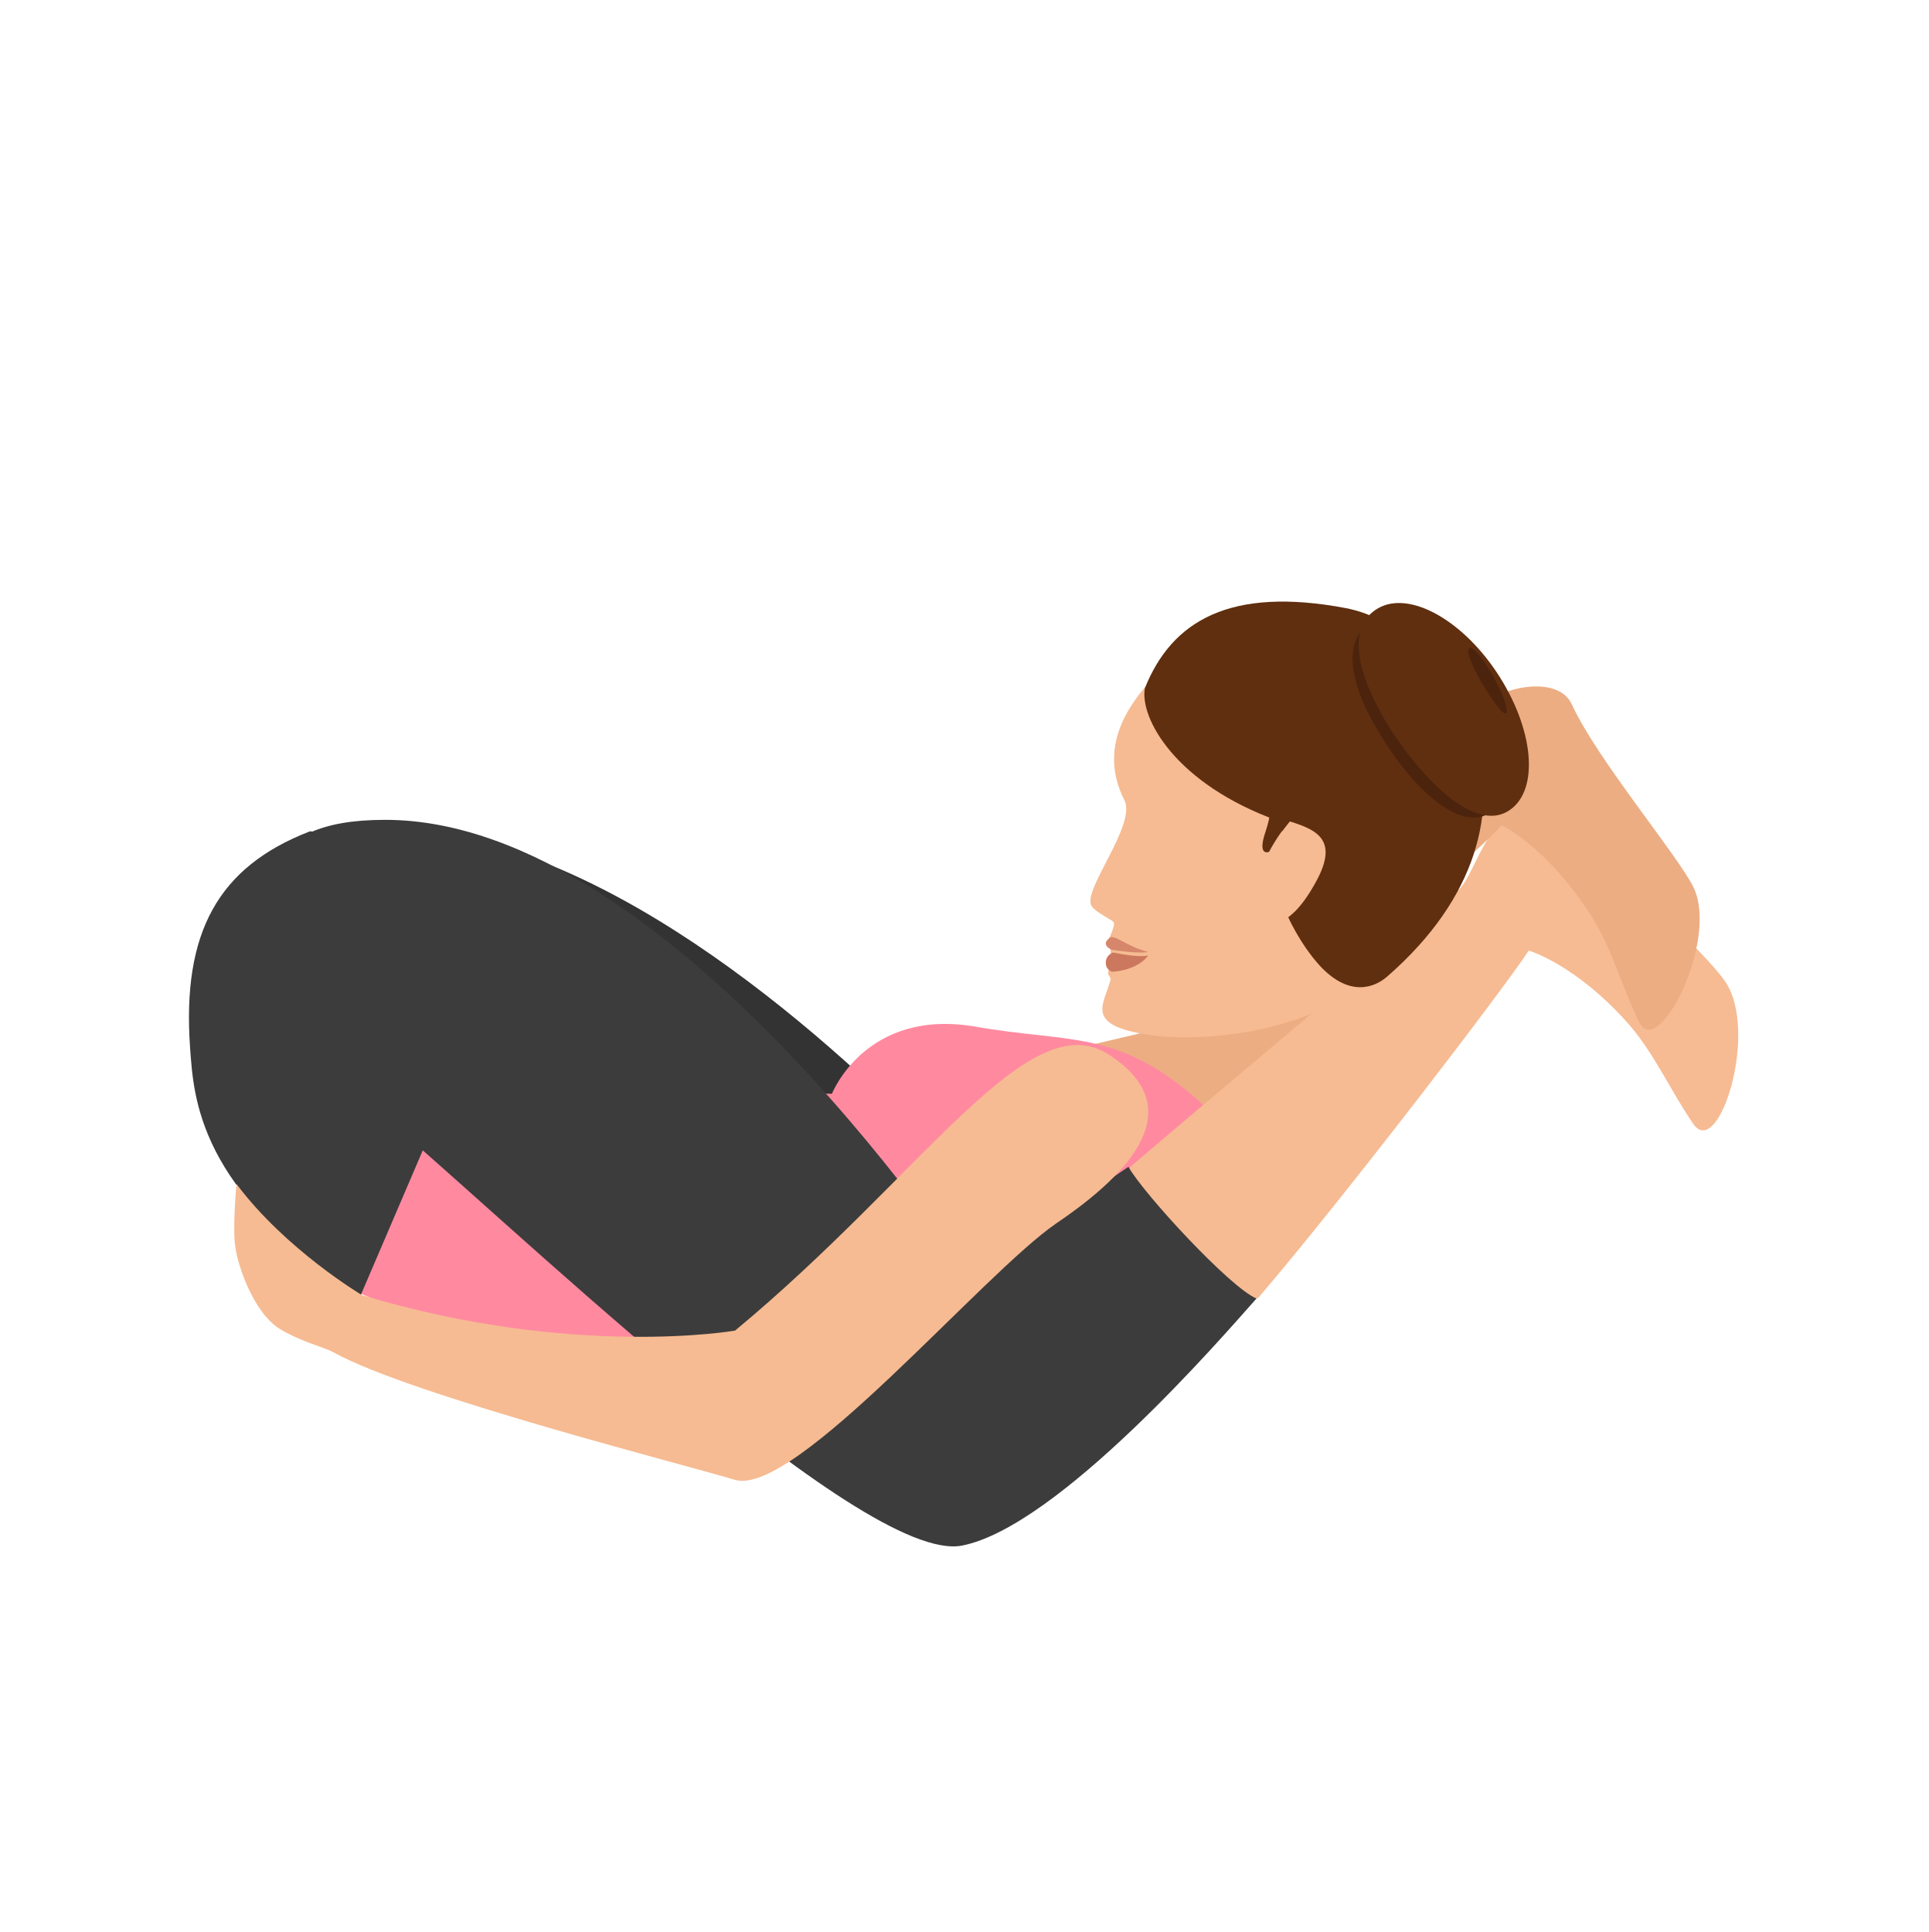
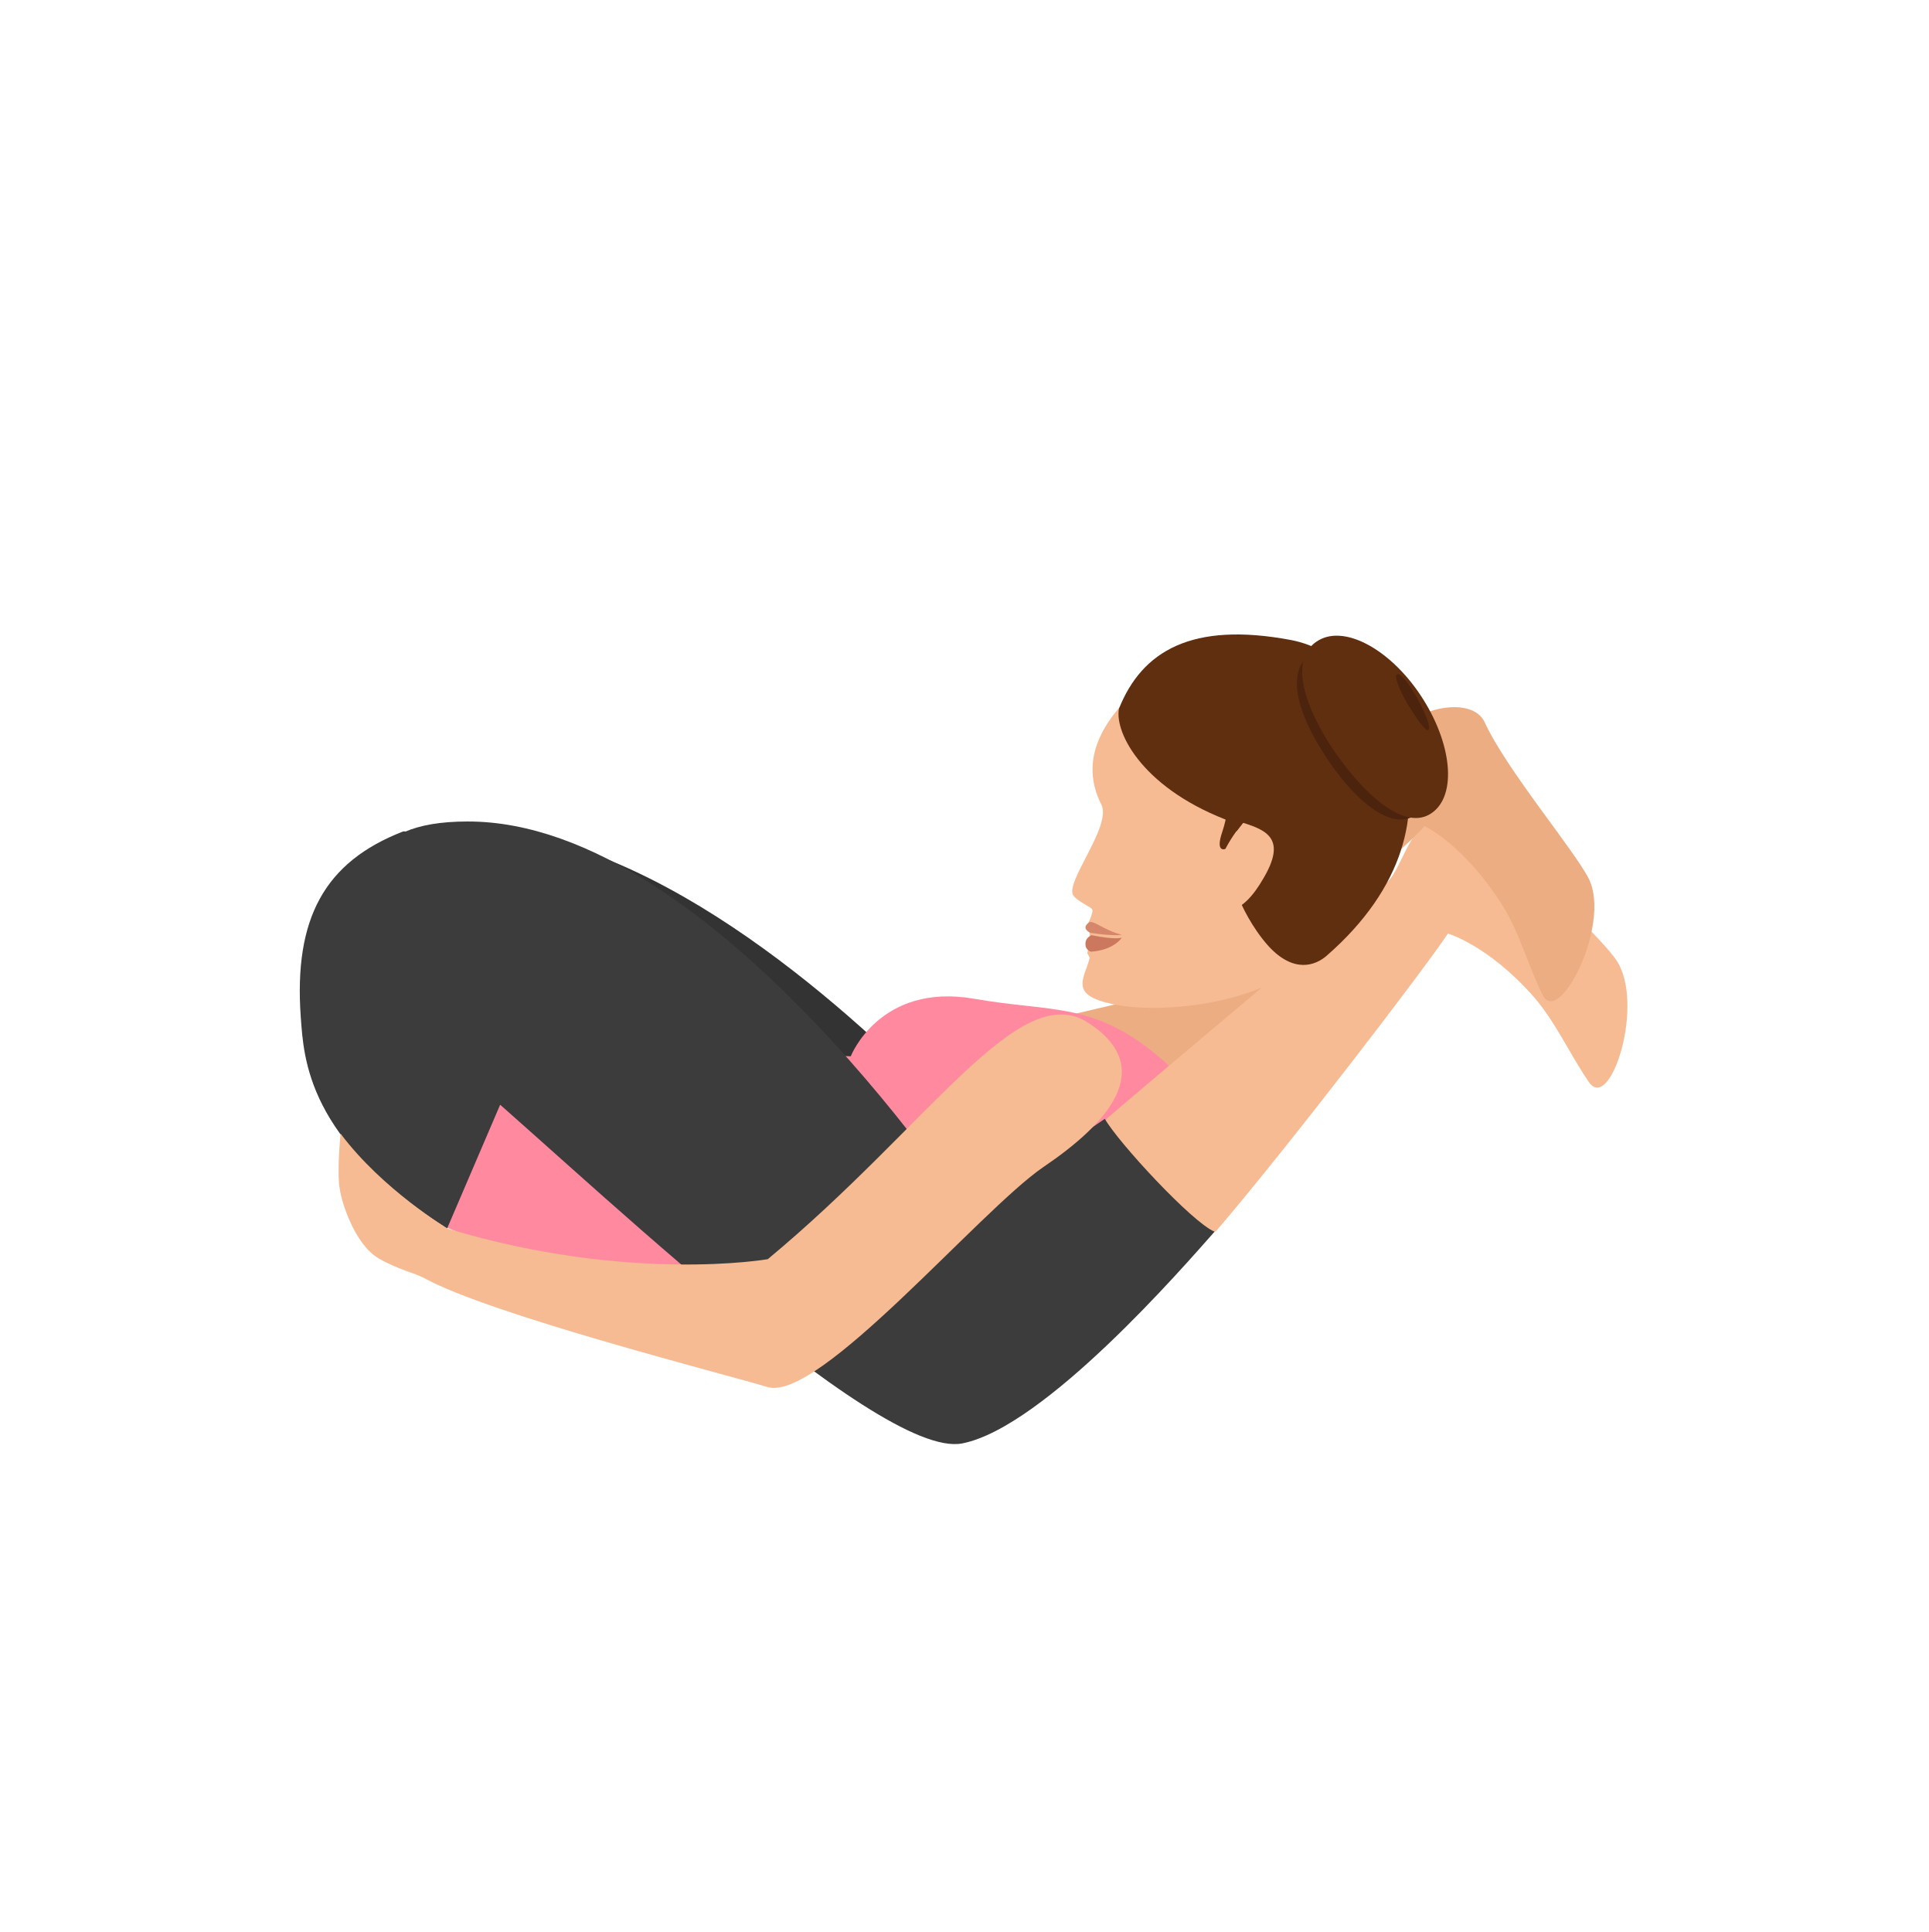
<svg xmlns="http://www.w3.org/2000/svg" width="500" height="501" viewBox="0 0 500 501" fill="none">
-   <path d="M298.248 267.349C298.248 267.349 302.981 252.828 317.889 240.002L342.736 261.299C331.378 274.609 317.416 293.002 317.416 293.002C295.408 272.673 288.782 273.641 280.736 271.463L298.248 267.349Z" fill="#ECAD83" />
-   <path d="M100.191 215.002C153.675 215.002 212.107 266.315 242.736 297.802V382.002C202.682 364.042 131.998 306.899 102.782 286.607C102.782 286.84 34.69 215.002 100.191 215.002Z" fill="#333333" />
-   <path d="M253.015 266.235C277.092 270.47 289.603 266.941 310.139 284.822C312.736 286.939 315.568 290.939 317.221 294.938C319.817 301.291 322.414 309.29 319.345 317.995C316.04 327.876 309.903 343.404 299.989 349.757C288.186 357.05 266.706 371.637 227.285 367.167C156.234 359.168 124.603 348.345 92.736 335.17L116.813 246.002C161.663 267.176 186.212 283.175 215.719 283.645C215.719 283.645 224.453 261.295 253.015 266.235Z" fill="#FF8AA0" />
-   <path d="M447.313 254.473C441.919 246.507 417.763 225.42 409.086 212.3C404.396 205.271 390.325 210.659 385.869 217.454C382.586 222.609 380.71 228.7 377.896 231.043C362.887 243.695 311.528 286.806 293.47 302.27C287.372 307.424 321.143 342.569 326.537 336.243C348.581 310.47 389.622 256.816 396.422 246.507C396.422 246.507 408.617 250.021 422.454 265.719C429.255 273.685 433.007 282.589 439.105 291.492C445.671 300.864 456.224 267.359 447.313 254.473Z" fill="#F6BB92" />
-   <path d="M376.696 213.305C372.869 208.883 368.803 204.927 364.736 200.737C368.085 198.875 370.716 197.246 372.869 196.082C376.217 194.22 378.848 188.634 383.154 183.979C388.655 177.928 403.963 174.902 407.551 182.583C414.009 196.78 434.818 221.451 439.124 230.063C445.821 244.028 429.796 275.216 425.012 264.975C420.228 255.2 418.075 245.89 412.335 237.045C400.854 219.357 389.373 214.004 389.373 214.004C387.938 215.633 385.067 218.426 381.24 221.917C380.523 218.891 379.088 215.866 376.696 213.305Z" fill="#ECAD83" />
-   <path d="M291.587 207.559C284.677 194.015 292.54 183.085 298.019 176.907C314.697 157.899 329.23 158.374 347.098 161.938C370.923 166.453 368.064 230.607 364.014 240.824C353.531 267.199 313.505 270.763 298.019 268.387C280.866 265.773 286.345 260.546 288.013 253.892C288.013 253.655 287.298 252.467 287.298 252.467C287.775 250.091 288.489 247.002 287.536 243.438C287.536 243.438 288.489 241.537 288.728 240.349C288.966 239.636 288.966 239.161 288.251 238.686C285.869 237.26 283.724 236.072 283.01 234.884C280.627 230.845 294.684 213.974 291.587 207.559Z" fill="#F6BB92" />
-   <path d="M297.736 246.859C297.736 246.859 295.821 247.431 288.159 246.286C287.202 245.713 285.765 244.759 287.68 243.232C288.878 242.087 292.23 245.523 297.736 246.859Z" fill="#D6876B" />
-   <path d="M297.736 247.752C297.736 247.752 295.457 251.502 288.392 252.002C287.48 251.752 286.797 250.752 286.797 250.252C286.341 247.752 288.62 247.002 288.62 247.002C295.913 248.502 297.736 247.752 297.736 247.752Z" fill="#CC785E" />
-   <path d="M348.979 157.694C377.357 163.121 407.364 211.729 359.679 253.258C356.422 256.09 349.909 258.686 342.233 250.427C336.883 244.528 333.859 237.449 333.859 237.449C332.928 235.325 331.998 232.966 331.068 230.37C329.905 227.538 334.324 213.853 331.533 212.909C304.55 203.234 295.478 186.009 296.874 178.458C303.852 160.997 318.972 152.03 348.979 157.694Z" fill="#602F0F" />
-   <path d="M340.7 229.62C333.965 241.391 328.433 240.929 320.736 238.852L328.914 220.157L334.446 213.002C341.903 215.31 347.435 218.08 340.7 229.62Z" fill="#F6BB92" />
-   <path d="M386.191 210.918C393.998 206.326 393.525 191.585 385.008 177.811C376.491 164.037 363.479 156.787 355.672 161.379C347.865 165.97 349.757 177.57 358.274 191.102C366.791 204.876 378.383 215.509 386.191 210.918Z" fill="#4C230C" />
-   <path d="M328.163 215.661C328.869 213.541 329.34 211.422 329.576 209.537C330.047 207.182 329.811 205.533 329.811 205.533L337.584 210.008C337.348 211.186 337.113 212.364 336.877 213.777C336.877 213.777 335.935 213.306 334.522 212.599H334.758C333.344 214.248 331.225 216.839 329.105 220.843C329.34 220.843 325.807 222.492 328.163 215.661Z" fill="#602F0F" />
-   <path d="M390.814 210.479C399.058 205.768 398.116 190.223 388.93 175.62C379.744 161.017 365.612 153.009 357.369 157.719C349.125 162.43 351.48 174.678 360.666 189.281C370.087 203.648 382.571 215.189 390.814 210.479Z" fill="#602F0F" />
-   <path d="M390.493 184.962C391.355 184.466 389.846 180.251 387.257 175.541C384.669 170.83 381.865 167.359 381.002 168.103C380.14 168.598 381.434 172.07 384.022 176.78C386.826 181.243 389.63 185.458 390.493 184.962Z" fill="#4C230C" />
-   <path d="M253.734 334.606C263.862 325.42 269.75 317.883 292.597 302.573C296.601 309.639 318.976 333.899 325.807 336.726C316.621 347.089 274.461 395.844 249.494 400.791C223.35 405.972 129.843 314.586 95.456 286.086C95.456 286.086 34.217 212.6 99.695 212.6C174.83 212.364 253.734 334.606 253.734 334.606Z" fill="#3D3C3C" />
-   <path d="M93.57 335.785L111.941 292.918C111.941 292.918 87.446 212.602 80.144 215.663C56.591 224.849 47.17 241.808 49.29 271.72C50.232 284.439 51.174 308.934 93.57 335.785Z" fill="#3D3C3C" />
-   <path d="M61.337 307.049C74.052 324.042 93.831 335.843 93.831 335.843C148.693 352.364 190.605 345.048 190.605 345.048C239.816 304.217 266.658 259.845 287.614 273.534C308.57 287.223 293.501 303.981 273.958 317.198C254.65 330.415 206.145 388.239 190.605 383.755C178.125 379.978 106.545 361.805 86.531 350.712C83.941 349.296 78.526 348.116 72.875 344.812C65.575 340.563 61.572 327.582 61.102 323.806C60.16 319.086 61.337 307.049 61.337 307.049Z" fill="#F6BB92" />
+   <path d="M291.326 259.945C291.326 259.945 295.382 247.501 308.158 236.51L329.45 254.76C319.716 266.166 307.752 281.928 307.752 281.928C288.893 264.507 283.215 265.337 276.32 263.47L291.326 259.945Z" fill="#ECAD83" />
+   <path d="M121.603 215.087C167.436 215.087 217.509 259.059 243.756 286.042V358.196C209.432 342.806 148.861 293.837 123.824 276.448C123.824 276.648 65.473 215.087 121.603 215.087Z" fill="#333333" />
+   <path d="M252.564 258.99C273.197 262.619 283.918 259.595 301.516 274.918C303.742 276.732 306.169 280.16 307.585 283.587C309.81 289.031 312.035 295.885 309.405 303.345C306.573 311.813 301.314 325.119 292.818 330.563C282.704 336.813 264.297 349.313 230.516 345.482C169.629 338.627 142.523 329.353 115.215 318.063L135.848 241.651C174.282 259.797 195.319 273.506 220.604 273.91C220.604 273.91 228.088 254.756 252.564 258.99Z" fill="#FF8AA0" />
+   <path d="M419.066 248.911C414.444 242.085 393.744 224.015 386.309 212.771C382.289 206.748 370.231 211.366 366.413 217.188C363.599 221.605 361.992 226.826 359.58 228.833C346.718 239.675 302.706 276.619 287.232 289.87C282.007 294.287 310.946 324.404 315.568 318.983C334.459 296.897 369.628 250.919 375.456 242.085C375.456 242.085 385.907 245.097 397.764 258.549C403.592 265.375 406.807 273.005 412.032 280.634C417.659 288.666 426.703 259.954 419.066 248.911Z" fill="#F6BB92" />
+   <path d="M358.552 213.633C355.272 209.843 351.788 206.453 348.303 202.863C351.173 201.267 353.428 199.871 355.272 198.874C358.142 197.278 360.396 192.491 364.086 188.502C368.8 183.317 381.918 180.724 384.993 187.306C390.527 199.472 408.359 220.613 412.049 227.993C417.788 239.96 404.055 266.686 399.956 257.91C395.856 249.534 394.012 241.556 389.092 233.977C379.254 218.818 369.415 214.231 369.415 214.231C368.185 215.627 365.726 218.021 362.446 221.012C361.831 218.42 360.601 215.827 358.552 213.633Z" fill="#ECAD83" />
+   <path d="M285.618 208.708C279.698 197.102 286.435 187.736 291.131 182.442C305.422 166.153 317.876 166.56 333.188 169.614C353.605 173.483 351.155 228.459 347.684 237.215C338.701 259.816 304.401 262.87 291.131 260.834C276.431 258.594 281.127 254.115 282.556 248.414C282.556 248.21 281.943 247.192 281.943 247.192C282.352 245.156 282.964 242.509 282.148 239.454C282.148 239.454 282.964 237.826 283.168 236.807C283.373 236.197 283.373 235.789 282.76 235.382C280.718 234.16 278.881 233.142 278.268 232.124C276.227 228.663 288.273 214.206 285.618 208.708Z" fill="#F6BB92" />
+   <path d="M290.888 242.386C290.888 242.386 289.247 242.877 282.681 241.895C281.861 241.405 280.63 240.587 282.271 239.278C283.297 238.297 286.169 241.241 290.888 242.386Z" fill="#D6876B" />
+   <path d="M290.888 243.151C290.888 243.151 288.935 246.365 282.881 246.793C282.099 246.579 281.514 245.722 281.514 245.294C281.123 243.151 283.076 242.509 283.076 242.509C289.326 243.794 290.888 243.151 290.888 243.151Z" fill="#CC785E" />
+   <path d="M334.8 165.977C359.118 170.628 384.832 212.282 343.969 247.87C341.178 250.297 335.597 252.521 329.019 245.444C324.434 240.389 321.843 234.322 321.843 234.322C321.046 232.503 320.248 230.481 319.451 228.256C318.454 225.83 322.242 214.102 319.85 213.293C296.727 205.003 288.953 190.242 290.149 183.771C296.129 168.808 309.086 161.124 334.8 165.977Z" fill="#602F0F" />
+   <path d="M327.706 227.613C321.934 237.7 317.194 237.305 310.598 235.525L317.606 219.504L322.347 213.373C328.736 215.351 333.477 217.724 327.706 227.613Z" fill="#F6BB92" />
+   <path d="M366.688 211.587C373.378 207.652 372.973 195.02 365.674 183.216C358.376 171.413 347.225 165.2 340.535 169.135C333.845 173.069 335.467 183.009 342.765 194.606C350.064 206.41 359.998 215.521 366.688 211.587Z" fill="#4C230C" />
+   <path d="M316.962 215.652C317.568 213.835 317.971 212.019 318.173 210.404C318.577 208.386 318.375 206.973 318.375 206.973L325.036 210.808C324.834 211.817 324.632 212.826 324.43 214.037C324.43 214.037 323.623 213.633 322.412 213.028H322.614C321.403 214.441 319.586 216.661 317.77 220.092C317.971 220.092 314.944 221.505 316.962 215.652Z" fill="#602F0F" />
+   <path d="M370.651 211.211C377.715 207.175 376.908 193.853 369.036 181.339C361.165 168.826 349.054 161.963 341.99 166C334.926 170.037 336.944 180.532 344.816 193.046C352.889 205.358 363.587 215.248 370.651 211.211Z" fill="#602F0F" />
+   <path d="M370.375 189.344C371.114 188.919 369.821 185.308 367.603 181.271C365.385 177.234 362.982 174.259 362.243 174.897C361.503 175.322 362.612 178.296 364.83 182.333C367.233 186.157 369.636 189.769 370.375 189.344Z" fill="#4C230C" />
+   <path d="M253.181 317.579C261.86 309.708 266.906 303.249 286.484 290.129C289.915 296.185 309.09 316.974 314.943 319.396C307.071 328.277 270.942 370.057 249.548 374.296C227.144 378.736 147.014 300.423 117.546 276.001C117.546 276.001 65.068 213.028 121.179 213.028C185.565 212.826 253.181 317.579 253.181 317.579Z" fill="#3D3C3C" />
+   <path d="M115.93 318.59L131.673 281.856C131.673 281.856 110.682 213.029 104.425 215.653C84.242 223.525 76.168 238.057 77.985 263.691C78.792 274.59 79.599 295.581 115.93 318.59Z" fill="#3D3C3C" />
+   <path d="M88.308 293.965C99.204 308.527 116.153 318.64 116.153 318.64C163.167 332.798 199.083 326.528 199.083 326.528C241.254 291.538 264.256 253.515 282.214 265.245C300.172 276.976 287.259 291.336 270.511 302.662C253.966 313.988 212.4 363.54 199.083 359.697C188.389 356.461 127.049 340.888 109.898 331.382C107.679 330.168 103.038 329.157 98.195 326.326C91.94 322.685 88.51 311.561 88.107 308.325C87.299 304.28 88.308 293.965 88.308 293.965Z" fill="#F6BB92" />
</svg>
